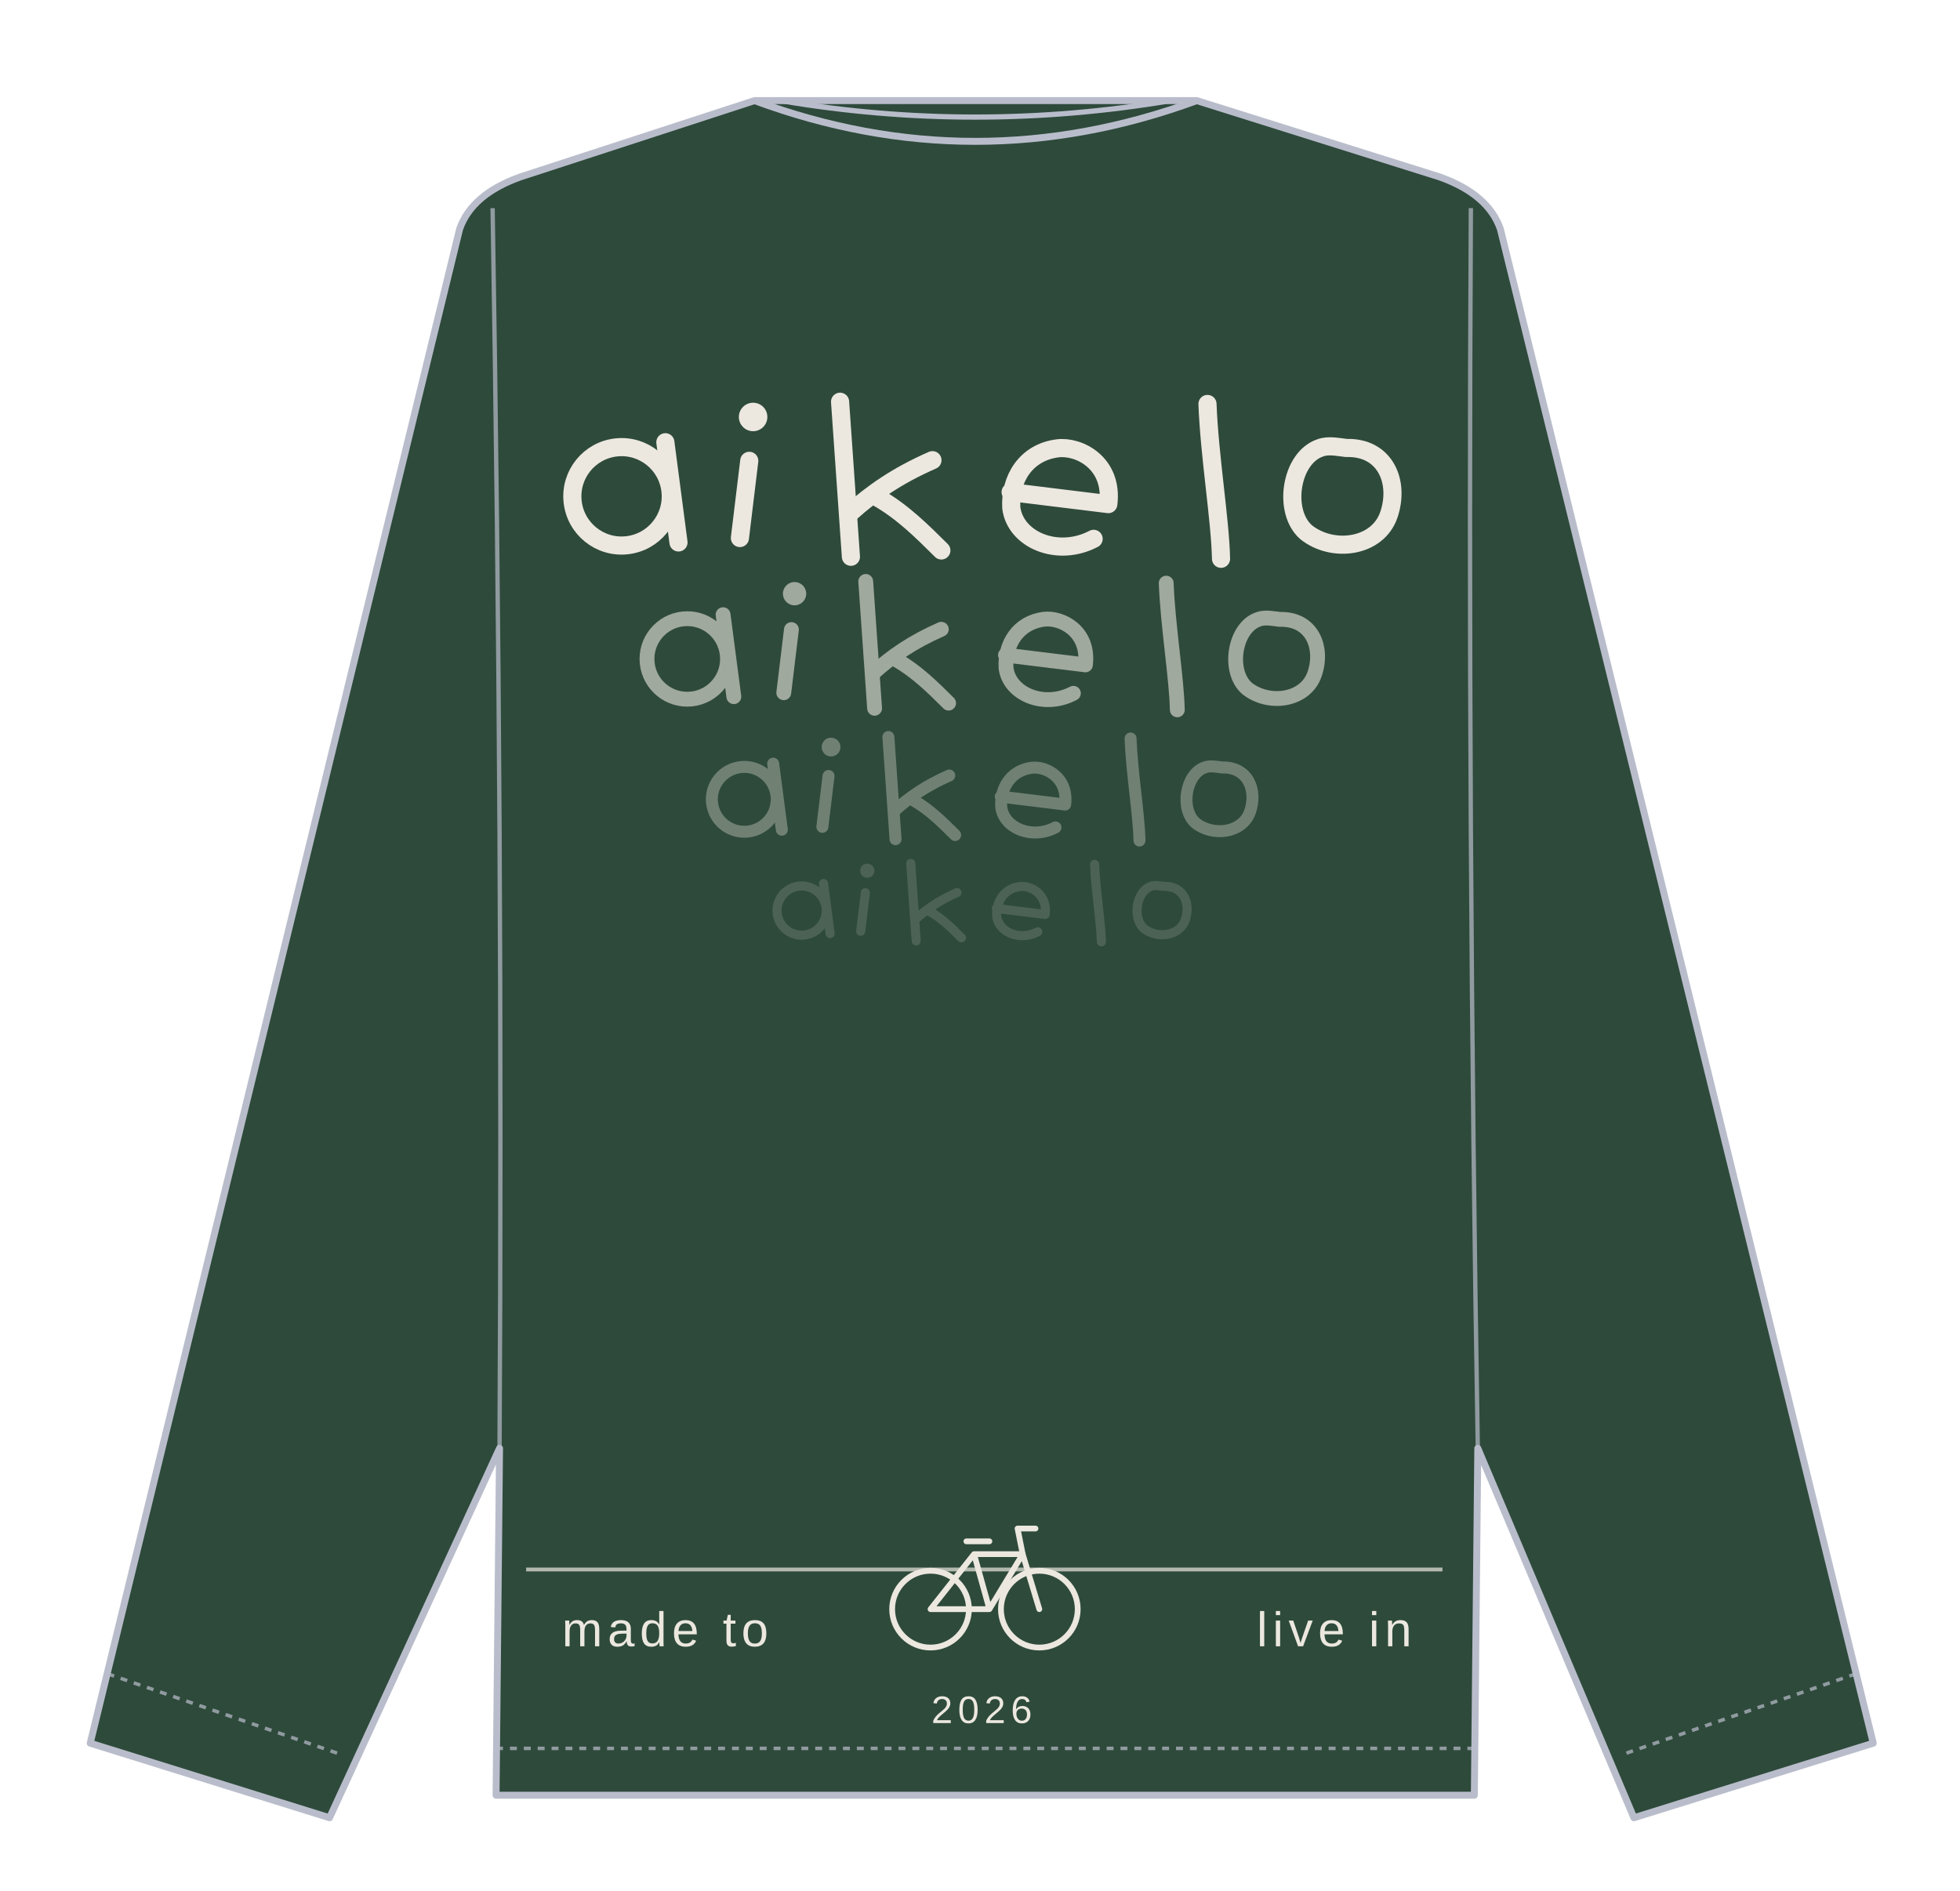
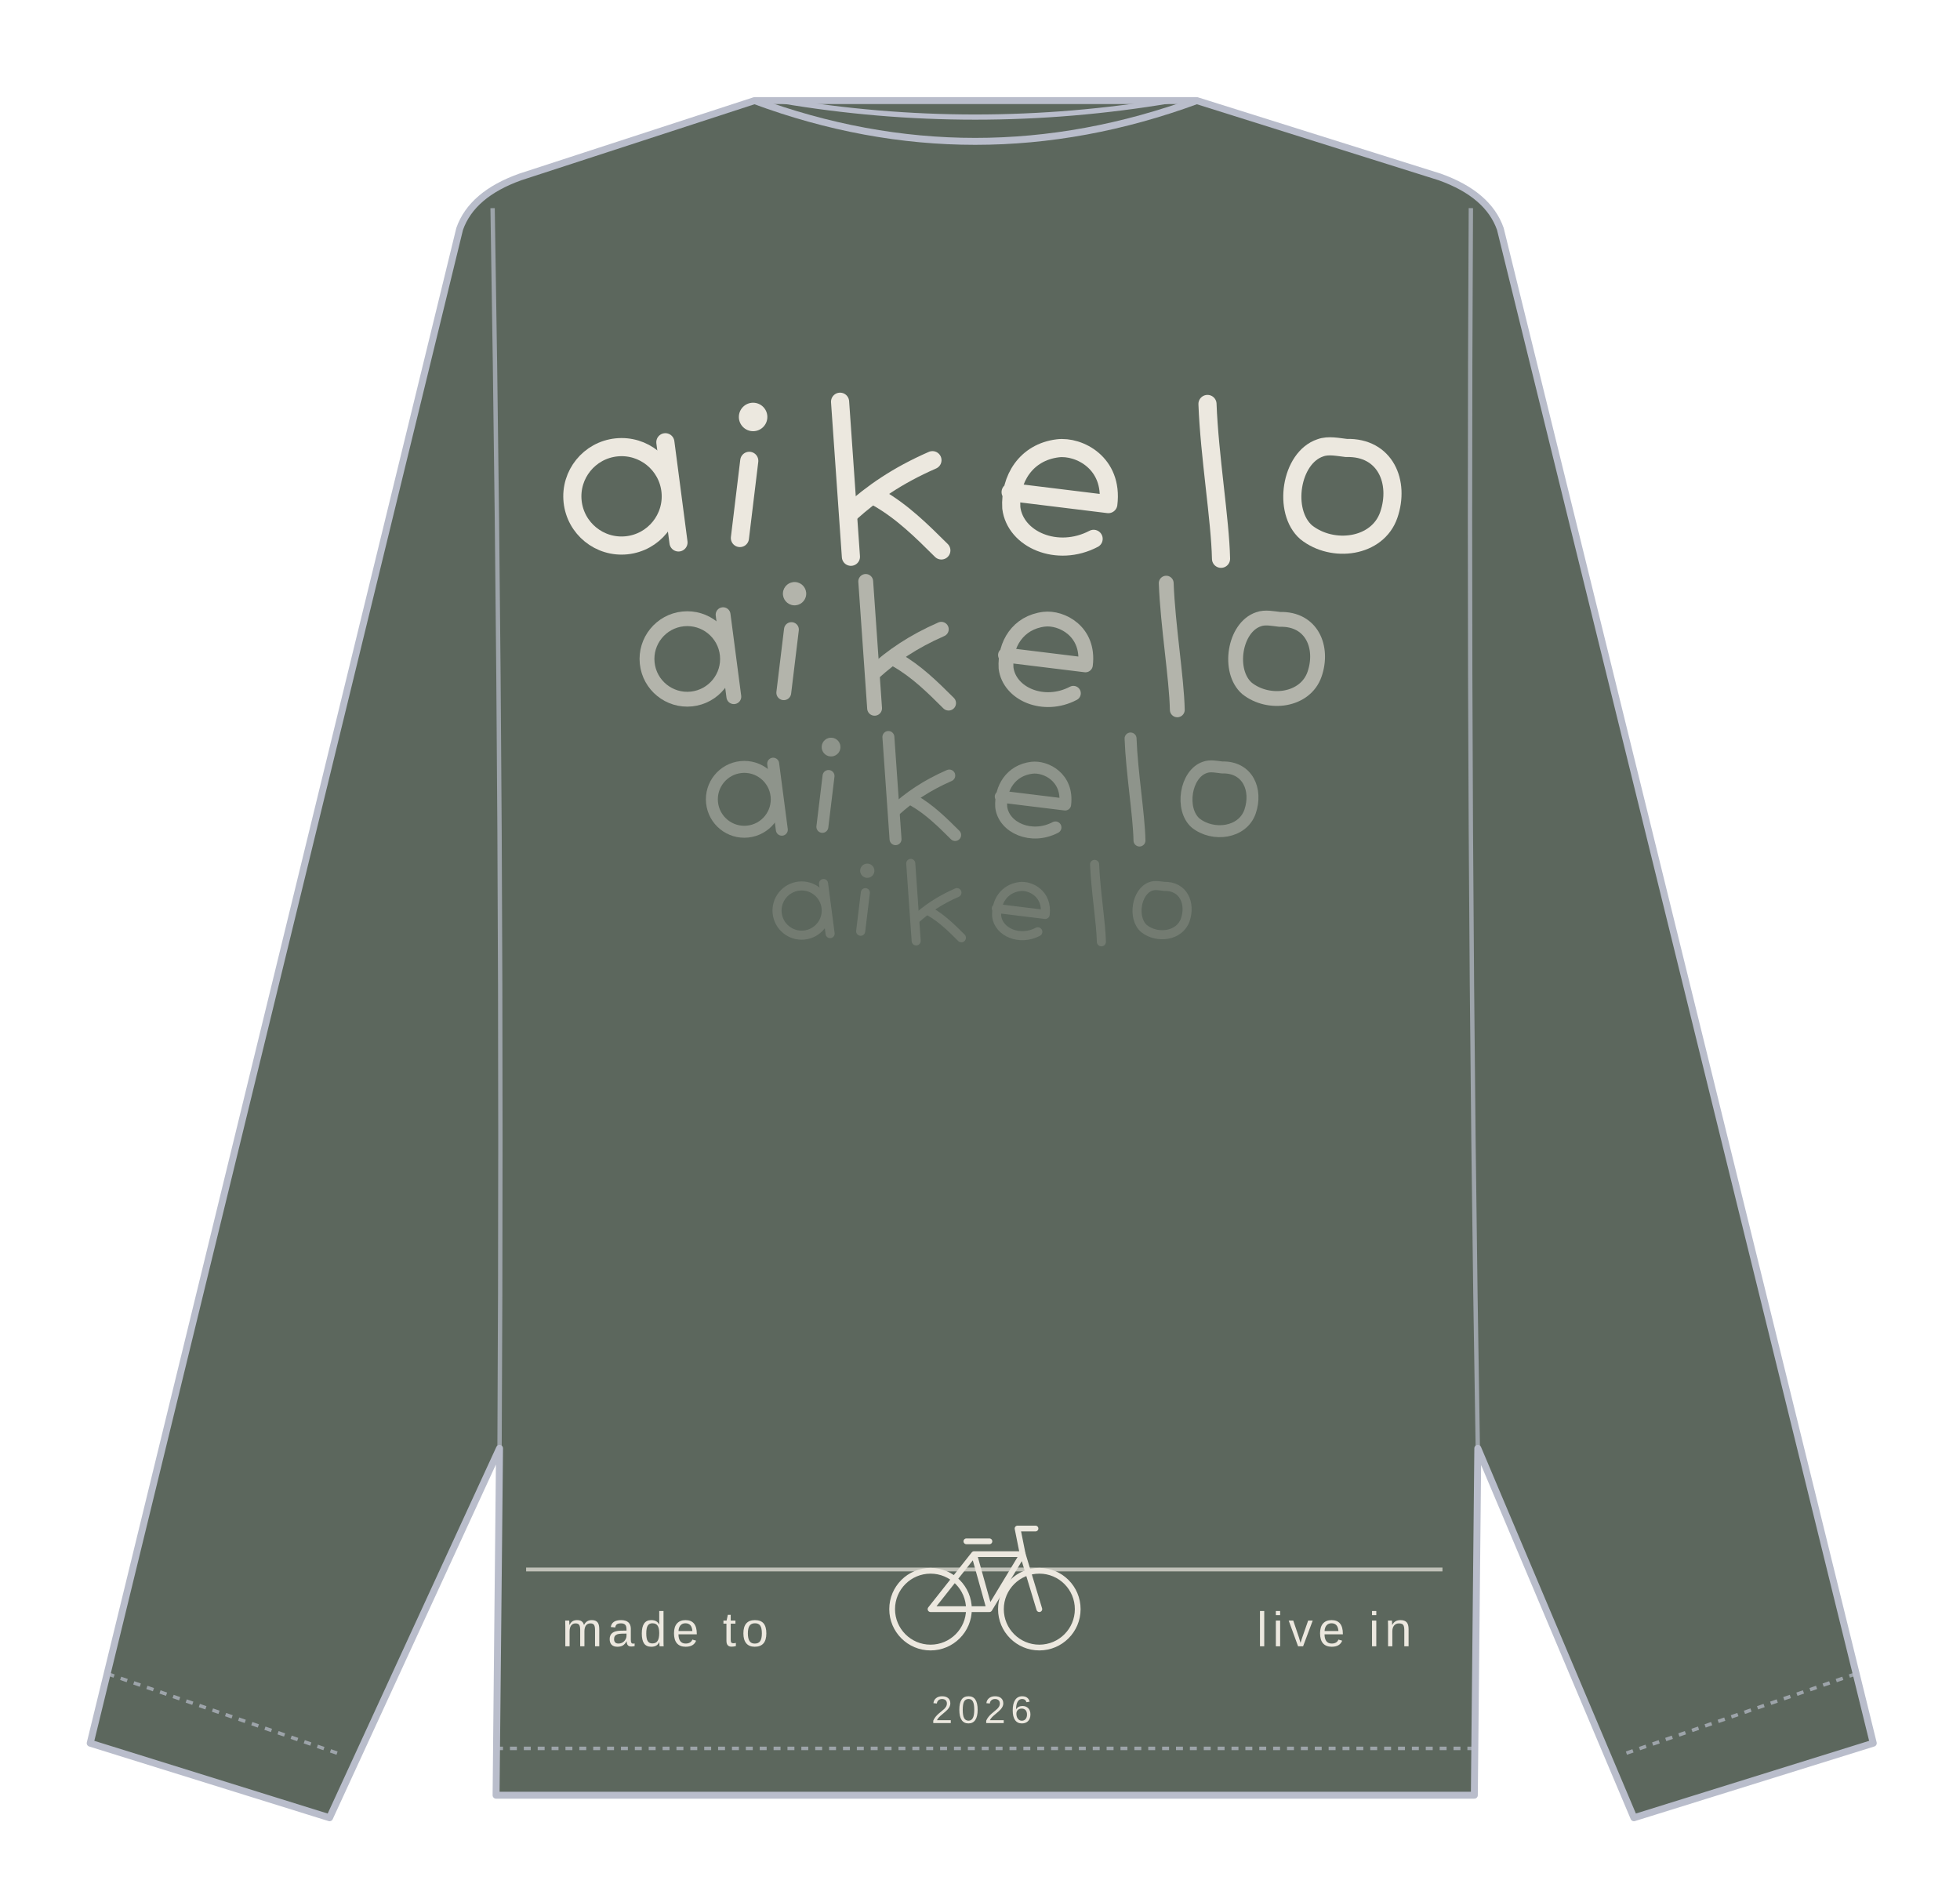
<svg xmlns="http://www.w3.org/2000/svg" viewBox="400 420 1130 1090">
-   <path d="M835,478 L700,522 Q672,532 665,552 L452,1425 L590,1468 L688,1255 L686,1455 L1250,1455 L1252,1255 L1342,1468 L1480,1425 L1265,552 Q1258,532 1230,522 L1090,478 Z" fill="#2E4A3B" stroke="#B9BDCB" stroke-width="4" stroke-linejoin="round" />
+   <path d="M835,478 L700,522 Q672,532 665,552 L452,1425 L590,1468 L688,1255 L686,1455 L1250,1455 L1252,1255 L1342,1468 L1480,1425 L1265,552 Q1258,532 1230,522 L1090,478 Z" fill="#5C675D" stroke="#B9BDCB" stroke-width="4" stroke-linejoin="round" />
  <path d="M684,540 Q690,900 688,1255 M1248,540 Q1246,900 1252,1255" fill="none" stroke="#B9BDCB" stroke-width="2.5" opacity=".7" />
  <path d="M686,1428 L1250,1428 M462,1385 L598,1432 M1470,1385 L1334,1432" fill="none" stroke="#B9BDCB" stroke-width="2" stroke-dasharray="4 4" opacity=".7" />
  <path d="M835,478 Q962,525 1090,478" fill="none" stroke="#B9BDCB" stroke-width="4" />
  <path d="M850,478 Q962,497 1075,478" fill="none" stroke="#B9BDCB" stroke-width="3" />
  <g transform="translate(484.92 466.00) scale(1.4757)">
    <g transform="translate(-19.0 -5.8) scale(1.15)">
      <g transform="translate(153.0 122.6) rotate(-6) scale(0.44)" opacity="1" fill="none" stroke="#ECE8DF" stroke-width="14" stroke-linecap="round" stroke-linejoin="round">
        <circle cx="50" cy="60" r="38" />
        <path d="M88 22 L90 100" />
      </g>
      <g transform="translate(217.3 116.5) rotate(5) scale(0.44)" opacity="1" fill="none" stroke="#ECE8DF" stroke-width="14" stroke-linecap="round" stroke-linejoin="round">
        <path d="M12 40 L10 100" />
        <circle cx="12" cy="6" r="11" fill="#ECE8DF" stroke="none" />
      </g>
      <g transform="translate(248.1 123.5) rotate(-4) scale(0.44)" opacity="1" fill="none" stroke="#ECE8DF" stroke-width="14" stroke-linecap="round" stroke-linejoin="round">
        <path d="M10 -20 L10 100" />
        <path d="M78 30 C50 40 30 52 12 66" />
        <path d="M34 56 C52 68 66 84 80 100" />
      </g>
      <g transform="translate(307.9 117.4) rotate(7) scale(0.44)" opacity="1" fill="none" stroke="#ECE8DF" stroke-width="14" stroke-linecap="round" stroke-linejoin="round">
        <path d="M12 62 H88 C88 30 60 20 44 24 C20 30 10 52 14 74 C20 98 54 108 80 90" />
      </g>
      <g transform="translate(372.2 124.4) rotate(-5) scale(0.44)" opacity="1" fill="none" stroke="#ECE8DF" stroke-width="14" stroke-linecap="round" stroke-linejoin="round">
        <path d="M12 -20 C10 20 14 70 12 100" />
      </g>
      <g transform="translate(403.0 118.2) rotate(6) scale(0.44)" opacity="1" fill="none" stroke="#ECE8DF" stroke-width="14" stroke-linecap="round" stroke-linejoin="round">
        <path d="M50 22 C80 18 94 44 88 70 C82 96 48 104 26 90 C6 76 8 34 30 24 C36 21 44 22 50 22Z" />
      </g>
      <g transform="translate(179.8 182.2) rotate(-6) scale(0.36)" opacity="0.6" fill="none" stroke="#ECE8DF" stroke-width="14" stroke-linecap="round" stroke-linejoin="round">
        <circle cx="50" cy="60" r="38" />
        <path d="M88 22 L90 100" />
      </g>
      <g transform="translate(232.3 177.1) rotate(5) scale(0.36)" opacity="0.6" fill="none" stroke="#ECE8DF" stroke-width="14" stroke-linecap="round" stroke-linejoin="round">
        <path d="M12 40 L10 100" />
        <circle cx="12" cy="6" r="11" fill="#ECE8DF" stroke="none" />
      </g>
      <g transform="translate(257.5 182.9) rotate(-4) scale(0.36)" opacity="0.6" fill="none" stroke="#ECE8DF" stroke-width="14" stroke-linecap="round" stroke-linejoin="round">
        <path d="M10 -20 L10 100" />
        <path d="M78 30 C50 40 30 52 12 66" />
        <path d="M34 56 C52 68 66 84 80 100" />
      </g>
      <g transform="translate(306.5 177.8) rotate(7) scale(0.36)" opacity="0.6" fill="none" stroke="#ECE8DF" stroke-width="14" stroke-linecap="round" stroke-linejoin="round">
        <path d="M12 62 H88 C88 30 60 20 44 24 C20 30 10 52 14 74 C20 98 54 108 80 90" />
      </g>
      <g transform="translate(359.0 183.6) rotate(-5) scale(0.36)" opacity="0.6" fill="none" stroke="#ECE8DF" stroke-width="14" stroke-linecap="round" stroke-linejoin="round">
        <path d="M12 -20 C10 20 14 70 12 100" />
      </g>
      <g transform="translate(384.2 178.6) rotate(6) scale(0.36)" opacity="0.6" fill="none" stroke="#ECE8DF" stroke-width="14" stroke-linecap="round" stroke-linejoin="round">
        <path d="M50 22 C80 18 94 44 88 70 C82 96 48 104 26 90 C6 76 8 34 30 24 C36 21 44 22 50 22Z" />
      </g>
      <g transform="translate(203.1 233.7) rotate(-6) scale(0.29)" opacity="0.35" fill="none" stroke="#ECE8DF" stroke-width="14" stroke-linecap="round" stroke-linejoin="round">
        <circle cx="50" cy="60" r="38" />
        <path d="M88 22 L90 100" />
      </g>
      <g transform="translate(245.5 229.7) rotate(5) scale(0.29)" opacity="0.35" fill="none" stroke="#ECE8DF" stroke-width="14" stroke-linecap="round" stroke-linejoin="round">
        <path d="M12 40 L10 100" />
        <circle cx="12" cy="6" r="11" fill="#ECE8DF" stroke="none" />
      </g>
      <g transform="translate(265.8 234.3) rotate(-4) scale(0.29)" opacity="0.35" fill="none" stroke="#ECE8DF" stroke-width="14" stroke-linecap="round" stroke-linejoin="round">
        <path d="M10 -20 L10 100" />
        <path d="M78 30 C50 40 30 52 12 66" />
        <path d="M34 56 C52 68 66 84 80 100" />
      </g>
      <g transform="translate(305.2 230.3) rotate(7) scale(0.29)" opacity="0.35" fill="none" stroke="#ECE8DF" stroke-width="14" stroke-linecap="round" stroke-linejoin="round">
        <path d="M12 62 H88 C88 30 60 20 44 24 C20 30 10 52 14 74 C20 98 54 108 80 90" />
      </g>
      <g transform="translate(347.6 234.9) rotate(-5) scale(0.29)" opacity="0.35" fill="none" stroke="#ECE8DF" stroke-width="14" stroke-linecap="round" stroke-linejoin="round">
        <path d="M12 -20 C10 20 14 70 12 100" />
      </g>
      <g transform="translate(367.9 230.8) rotate(6) scale(0.29)" opacity="0.35" fill="none" stroke="#ECE8DF" stroke-width="14" stroke-linecap="round" stroke-linejoin="round">
        <path d="M50 22 C80 18 94 44 88 70 C82 96 48 104 26 90 C6 76 8 34 30 24 C36 21 44 22 50 22Z" />
      </g>
      <g transform="translate(226.5 275.3) rotate(-6) scale(0.22)" opacity="0.16" fill="none" stroke="#ECE8DF" stroke-width="14" stroke-linecap="round" stroke-linejoin="round">
        <circle cx="50" cy="60" r="38" />
        <path d="M88 22 L90 100" />
      </g>
      <g transform="translate(258.6 272.2) rotate(5) scale(0.22)" opacity="0.16" fill="none" stroke="#ECE8DF" stroke-width="14" stroke-linecap="round" stroke-linejoin="round">
        <path d="M12 40 L10 100" />
        <circle cx="12" cy="6" r="11" fill="#ECE8DF" stroke="none" />
      </g>
      <g transform="translate(274.0 275.8) rotate(-4) scale(0.22)" opacity="0.16" fill="none" stroke="#ECE8DF" stroke-width="14" stroke-linecap="round" stroke-linejoin="round">
        <path d="M10 -20 L10 100" />
        <path d="M78 30 C50 40 30 52 12 66" />
        <path d="M34 56 C52 68 66 84 80 100" />
      </g>
      <g transform="translate(304.0 272.7) rotate(7) scale(0.22)" opacity="0.16" fill="none" stroke="#ECE8DF" stroke-width="14" stroke-linecap="round" stroke-linejoin="round">
        <path d="M12 62 H88 C88 30 60 20 44 24 C20 30 10 52 14 74 C20 98 54 108 80 90" />
      </g>
      <g transform="translate(336.1 276.2) rotate(-5) scale(0.22)" opacity="0.16" fill="none" stroke="#ECE8DF" stroke-width="14" stroke-linecap="round" stroke-linejoin="round">
        <path d="M12 -20 C10 20 14 70 12 100" />
      </g>
      <g transform="translate(351.5 273.1) rotate(6) scale(0.22)" opacity="0.16" fill="none" stroke="#ECE8DF" stroke-width="14" stroke-linecap="round" stroke-linejoin="round">
        <path d="M50 22 C80 18 94 44 88 70 C82 96 48 104 26 90 C6 76 8 34 30 24 C36 21 44 22 50 22Z" />
      </g>
    </g>
    <path d="M148 582 H506" stroke="#ECE8DF" stroke-width="1.5" opacity="0.7" />
    <text x="162" y="612" text-anchor="start" font-family="Jost, Futura, Arial, sans-serif" font-weight="300" font-size="19" letter-spacing="2" fill="#ECE8DF" opacity="1">made to</text>
    <text x="494" y="612" text-anchor="end" font-family="Jost, Futura, Arial, sans-serif" font-weight="300" font-size="19" letter-spacing="2" fill="#ECE8DF" opacity="1">live in</text>
    <g transform="translate(231.0 415.0) scale(0.5)">
      <g fill="none" stroke="#ECE8DF" stroke-width="4.5" stroke-linecap="round" stroke-linejoin="round">
        <circle cx="150" cy="365" r="30" />
        <circle cx="235" cy="365" r="30" />
        <path d="M150 365 L184 322 L222 322 L235 365 M184 322 L196 365 L150 365 M196 365 L222 322" />
        <path d="M178 312 H196 M222 322 L218 302 H232" />
      </g>
    </g>
    <text x="326" y="642" text-anchor="middle" font-family="Jost, Futura, Arial, sans-serif" font-weight="300" font-size="15" letter-spacing="2" fill="#ECE8DF" opacity="1">2026</text>
  </g>
</svg>
